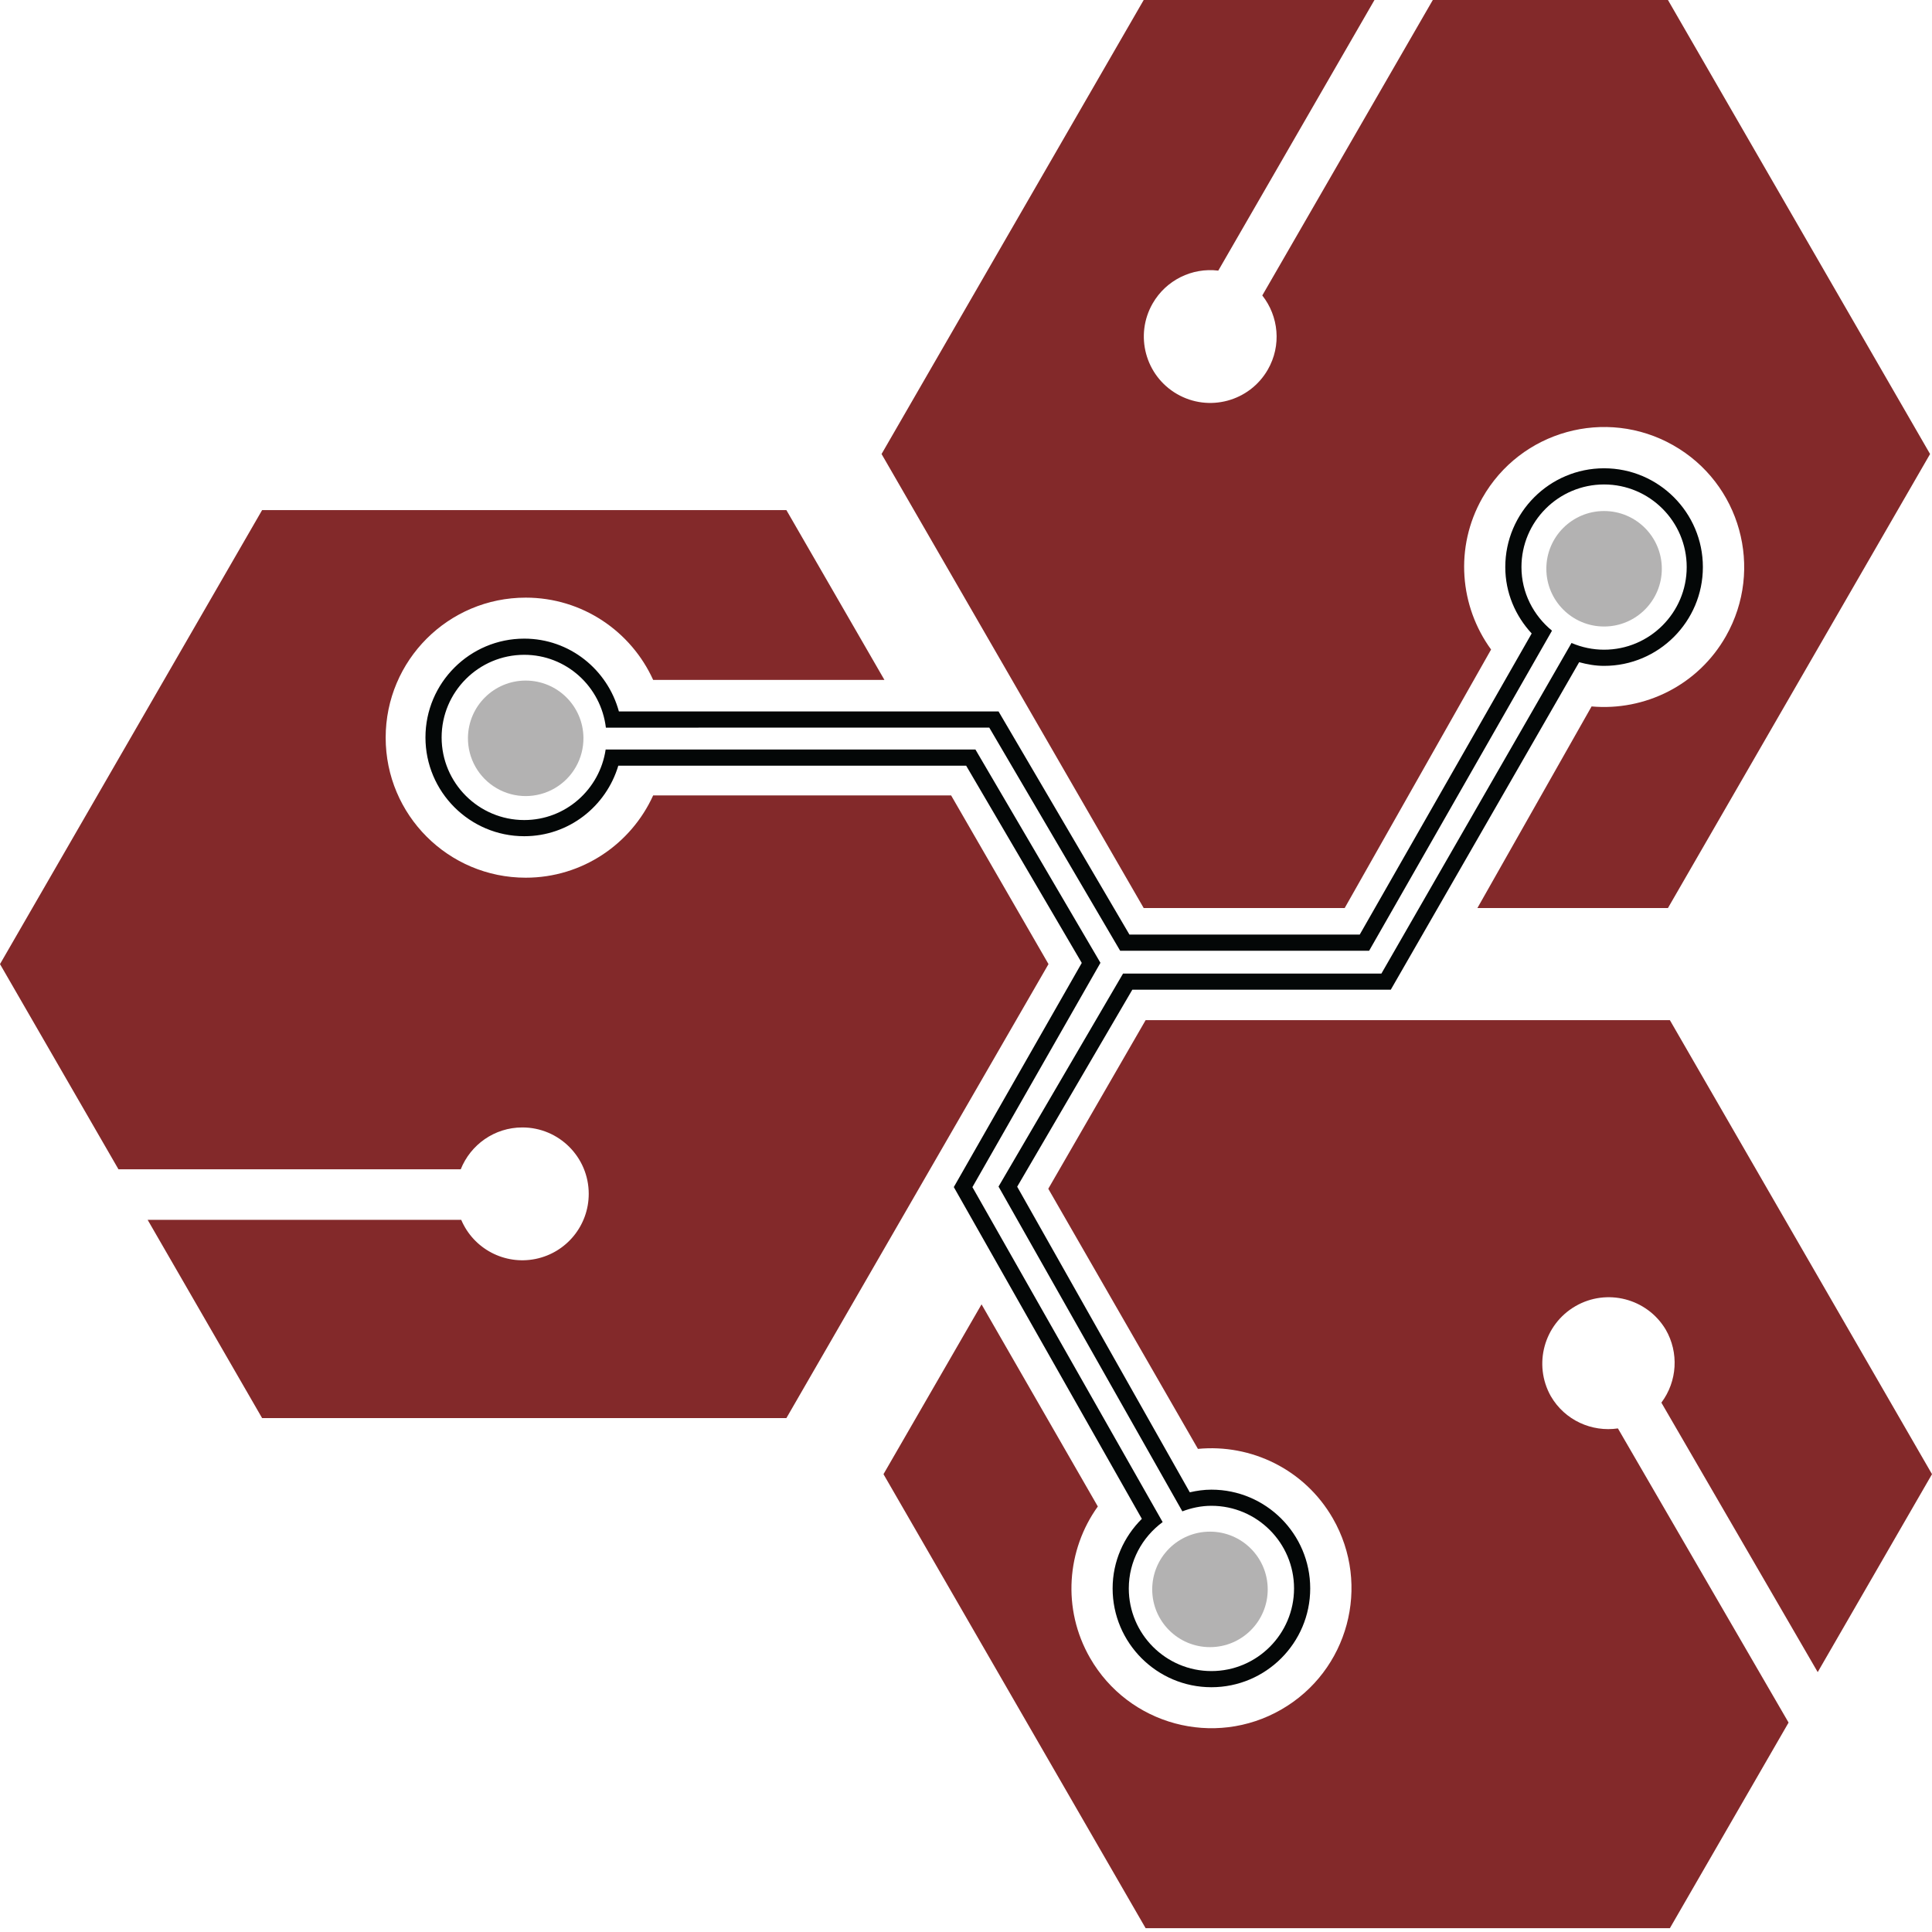
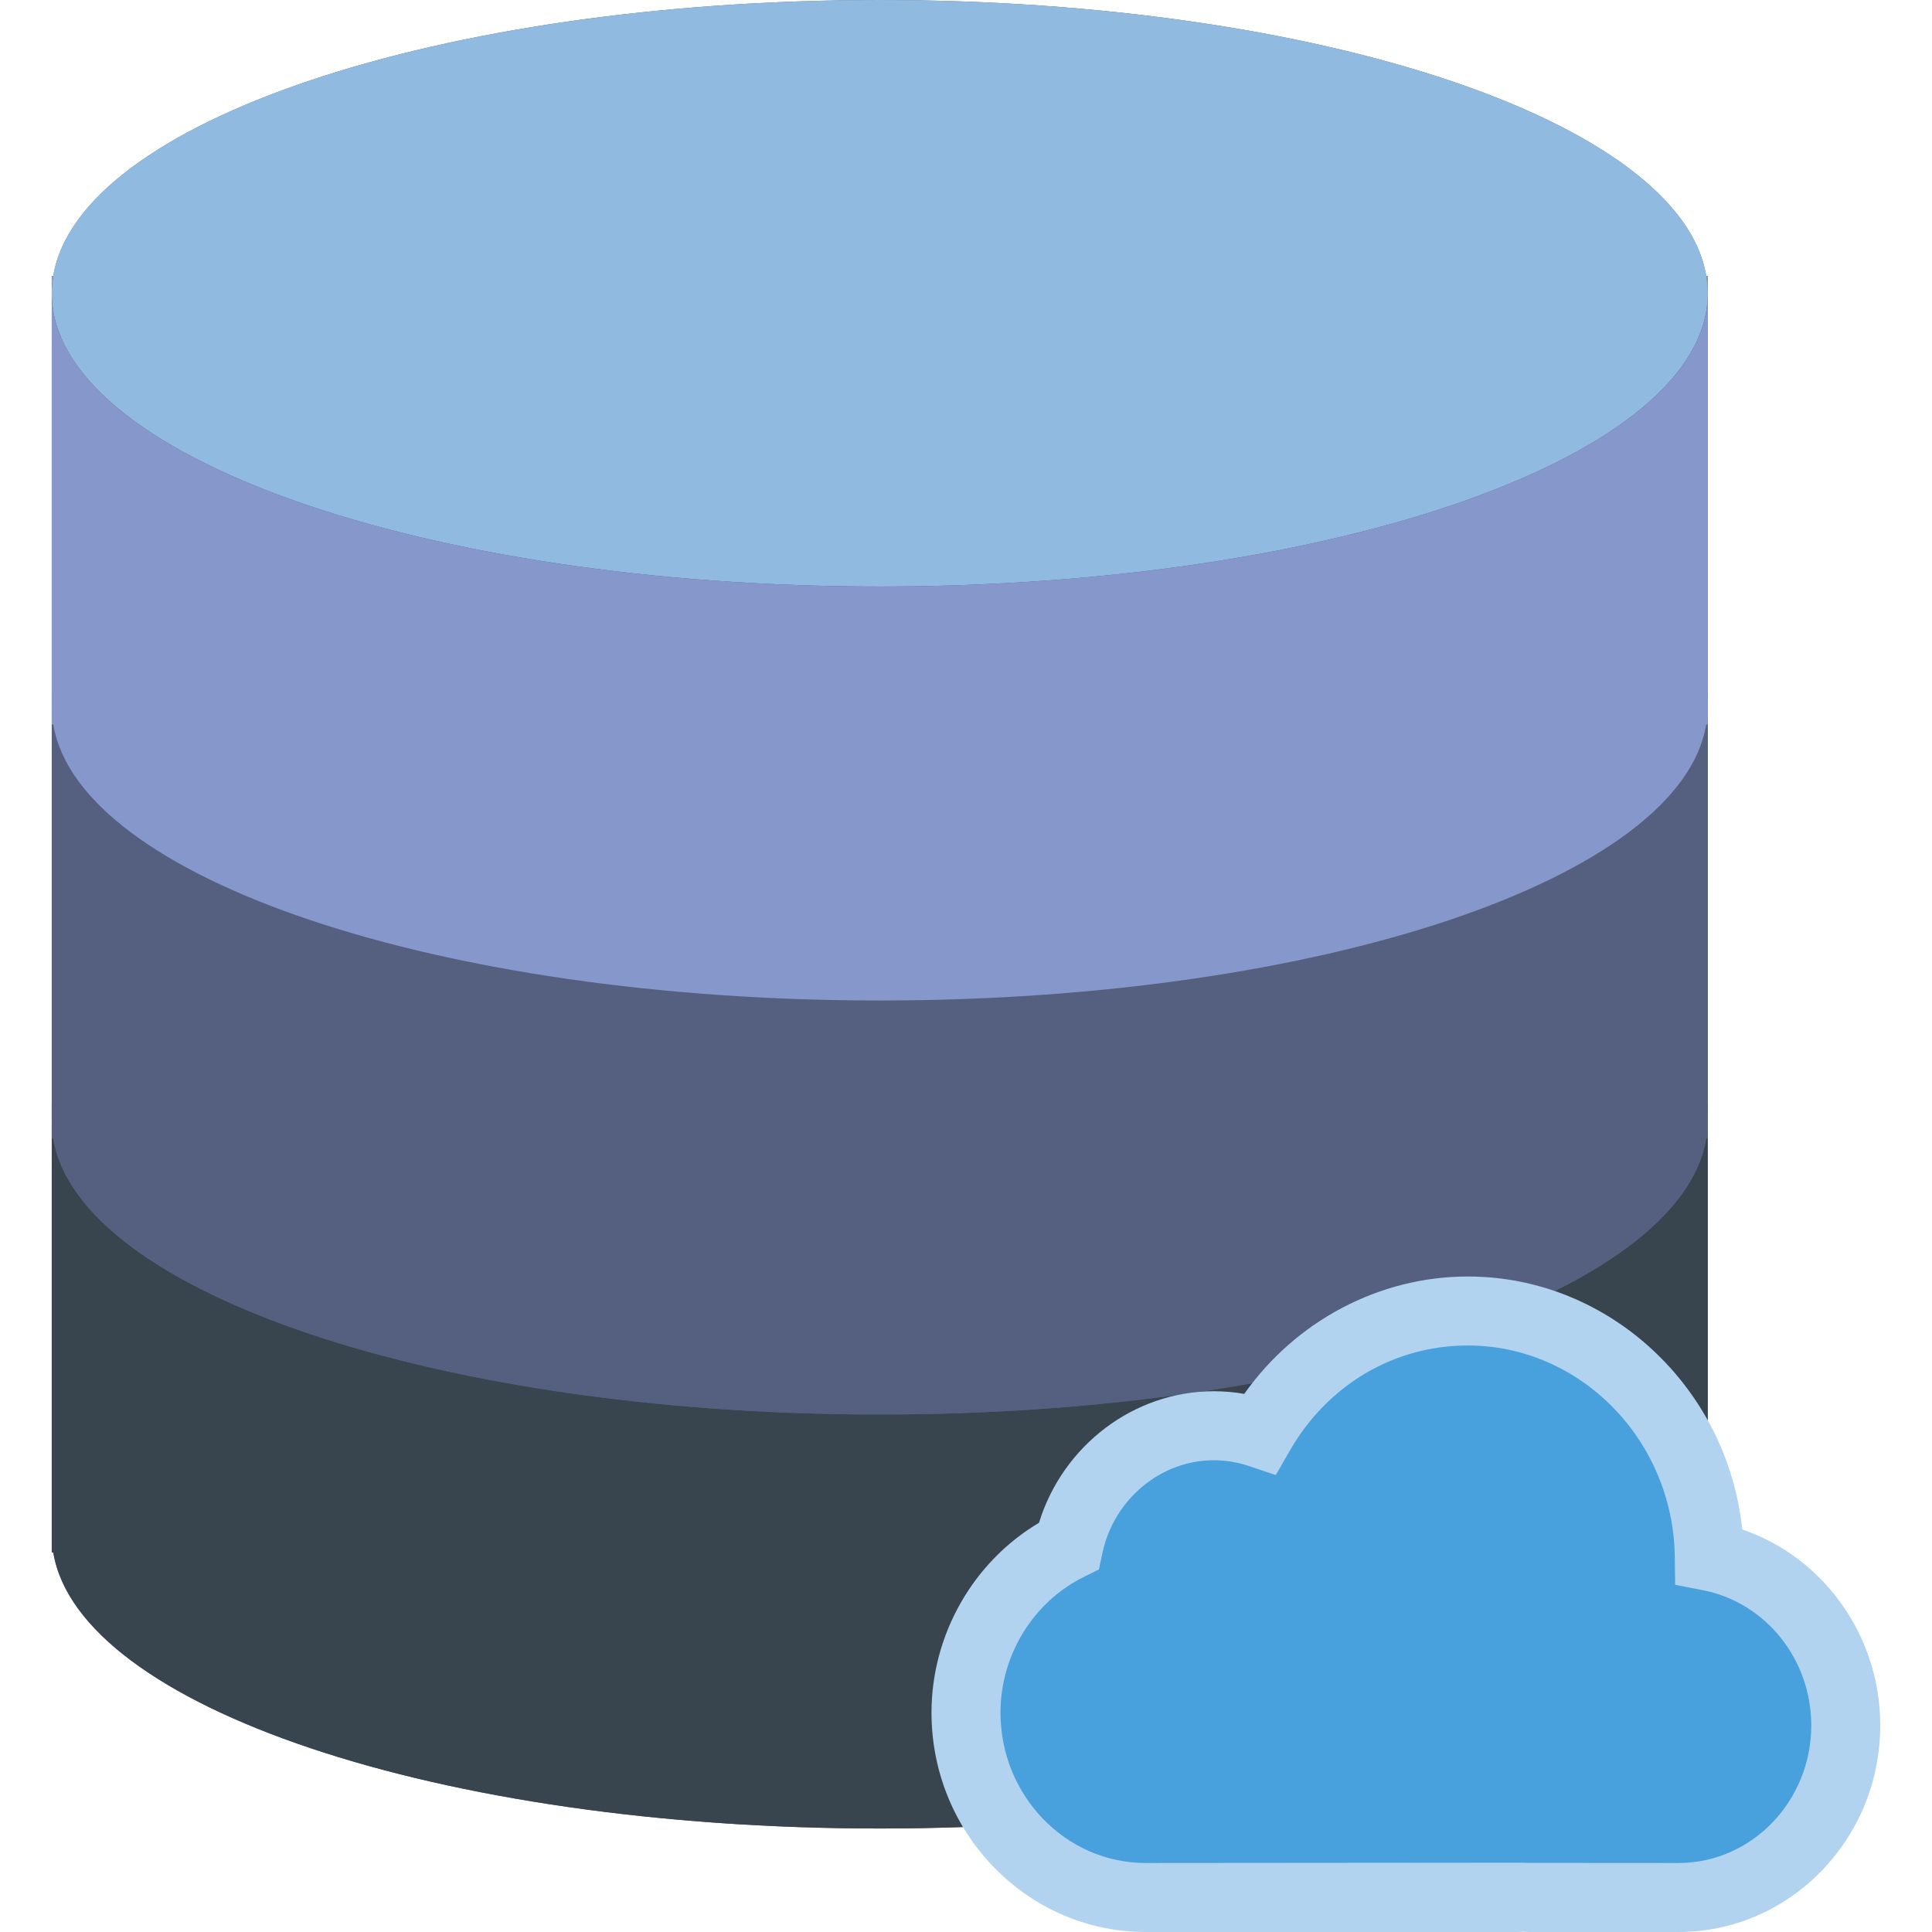
- <svg xmlns="http://www.w3.org/2000/svg" width="2500" height="2500" viewBox="0 0 256 256" preserveAspectRatio="xMidYMid">
-   <path d="M126.028 105.396h-39.48c-2.917 6.426-9.374 10.903-16.89 10.903-10.248 0-18.555-8.307-18.555-18.554 0-10.248 8.307-18.555 18.555-18.555 7.516 0 13.973 4.477 16.89 10.903h30.645l-12.994-22.505H34.733L0 127.748l15.699 27.191H61.05c1.295-3.246 4.453-5.547 8.161-5.547a8.798 8.798 0 0 1 8.799 8.799 8.798 8.798 0 0 1-16.896 3.443h-41.55l15.169 26.273h69.466l34.733-60.159-12.904-22.352M255.745 60.159L221.012 0h-31.158L167.26 39.149c2.164 2.744 2.578 6.63.724 9.842a8.798 8.798 0 0 1-12.019 3.222 8.8 8.8 0 0 1-3.223-12.019 8.801 8.801 0 0 1 8.687-4.336L182.124 0h-30.578l-34.734 60.159 34.734 60.16h26.632l19.399-34.254c-4.155-5.705-4.869-13.53-1.165-20.07 5.05-8.917 16.373-12.052 25.289-7.002 8.917 5.05 12.052 16.372 7.002 25.289-3.704 6.54-10.782 9.953-17.81 9.324l-15.129 26.713h25.248l34.733-60.16M240.857 221.564L256 195.336l-34.733-60.16h-69.466l-12.898 22.34 19.829 34.469c7.025-.677 14.126 2.688 17.874 9.203 5.11 8.882 2.052 20.226-6.83 25.336-8.883 5.11-20.226 2.052-25.336-6.831-3.748-6.515-3.088-14.345 1.028-20.077l-15.409-26.783-12.992 22.503 34.734 60.159h69.466l15.729-27.244-22.614-38.979c-3.458.509-7.033-1.068-8.894-4.276a8.8 8.8 0 0 1 15.222-8.831 8.8 8.8 0 0 1-.569 9.692l20.716 35.707" fill="#83292A" />
-   <path d="M220.2 75.364a7.65 7.65 0 0 1-7.651 7.651 7.651 7.651 0 1 1 7.651-7.651M77.309 97.745a7.652 7.652 0 1 1-15.303-.001 7.652 7.652 0 0 1 15.303.001M167.979 210.604a7.651 7.651 0 0 1-7.652 7.651 7.652 7.652 0 1 1 7.652-7.651" fill="#B3B2B2" />
-   <path d="M212.549 62.05c-7.218 0-13.091 5.873-13.091 13.091 0 3.409 1.347 6.476 3.498 8.798l-22.783 39.897h-30.517l-17.343-29.565H82.007c-1.512-5.544-6.523-9.649-12.541-9.649-7.218 0-13.091 5.873-13.091 13.091 0 7.218 5.873 13.09 13.091 13.09 5.91 0 10.852-3.956 12.463-9.348h46.09l15.321 26.138-16.956 29.701 24.917 43.959c-2.377 2.366-3.873 5.611-3.873 9.222 0 7.218 5.873 13.091 13.091 13.091 7.218 0 13.091-5.873 13.091-13.091 0-7.218-5.873-13.088-13.091-13.088-.989 0-1.94.139-2.865.351l-22.871-40.494 15.255-26.102h34.247l24.961-43.397c1.06.287 2.153.486 3.303.486 7.218 0 13.091-5.872 13.091-13.09s-5.873-13.091-13.091-13.091zm0 24.038a10.89 10.89 0 0 1-4.315-.892l-25.19 43.806H148.81l-16.499 28.224 24.356 43.036c1.203-.455 2.492-.735 3.852-.735 6.037 0 10.948 4.911 10.948 10.948 0 6.038-4.911 10.951-10.948 10.951-6.038 0-10.948-4.913-10.948-10.951 0-3.612 1.779-6.796 4.486-8.791L128.85 157.3l16.965-29.722-16.567-28.266-48.996.004c-.783 5.273-5.297 9.344-10.786 9.344-6.037 0-10.948-4.911-10.948-10.947 0-6.037 4.911-10.948 10.948-10.948 5.594 0 10.167 4.23 10.817 9.652l50.802-.003 17.342 29.565h32.99l24.23-42.411c-2.449-2.009-4.046-5.019-4.046-8.427 0-6.037 4.91-10.948 10.948-10.948 6.037 0 10.948 4.911 10.948 10.948 0 6.036-4.911 10.947-10.948 10.947z" fill="#040707" />
+ <svg xmlns="http://www.w3.org/2000/svg" version="1.1" id="Capa_1" x="0px" y="0px" viewBox="0 0 56 56" style="enable-background:new 0 0 56 56;" xml:space="preserve">
+   <g>
+     <g>
+       <path style="fill:#545E73;" d="M49.455,8L49.455,8C48.724,3.538,38.281,0,25.5,0S2.276,3.538,1.545,8l0,0H1.5v0.5V20v0.5V21v11    v0.5V33v12h0.045c0.731,4.461,11.175,8,23.955,8s23.224-3.539,23.955-8H49.5V33v-0.5V32V21v-0.5V20V8.5V8H49.455z" />
+       <g>
+         <path style="fill:#38454F;" d="M25.5,41c-13.255,0-24-3.806-24-8.5V45h0.045c0.731,4.461,11.175,8,23.955,8     s23.224-3.539,23.955-8H49.5V32.5C49.5,37.194,38.755,41,25.5,41z" />
+         <path style="fill:#38454F;" d="M1.5,32v0.5c0-0.168,0.018-0.334,0.045-0.5H1.5z" />
+         <path style="fill:#38454F;" d="M49.455,32c0.027,0.166,0.045,0.332,0.045,0.5V32H49.455z" />
+       </g>
+       <g>
+         <path style="fill:#556080;" d="M25.5,29c-13.255,0-24-3.806-24-8.5V33h0.045c0.731,4.461,11.175,8,23.955,8     s23.224-3.539,23.955-8H49.5V20.5C49.5,25.194,38.755,29,25.5,29z" />
+         <path style="fill:#556080;" d="M1.5,20v0.5c0-0.168,0.018-0.334,0.045-0.5H1.5z" />
+         <path style="fill:#556080;" d="M49.455,20c0.027,0.166,0.045,0.332,0.045,0.5V20H49.455z" />
+       </g>
+       <ellipse style="fill:#91BAE1;" cx="25.5" cy="8.5" rx="24" ry="8.5" />
+       <g>
+         <path style="fill:#8697CB;" d="M25.5,17c-13.255,0-24-3.806-24-8.5V21h0.045c0.731,4.461,11.175,8,23.955,8     s23.224-3.539,23.955-8H49.5V8.5C49.5,13.194,38.755,17,25.5,17z" />
+         <path style="fill:#8697CB;" d="M1.5,8v0.5c0-0.168,0.018-0.334,0.045-0.5H1.5z" />
+         <path style="fill:#8697CB;" d="M49.455,8C49.482,8.166,49.5,8.332,49.5,8.5V8H49.455z" />
+       </g>
+     </g>
+     <g>
+       <g>
+         <path style="fill:#48A0DC;" d="M49.545,45.111C49.494,41.175,46.382,38,42.546,38c-2.568,0-4.806,1.426-6.025,3.546     c-0.421-0.141-0.87-0.22-1.337-0.22c-2.063,0-3.785,1.492-4.208,3.484C29.221,45.675,28,47.516,28,49.641     C28,52.589,30.343,55,33.208,55h10.775c0.061,0,0.119-0.007,0.18-0.009c0.06,0.002,0.119,0.009,0.18,0.009h4.31     c2.667,0,4.849-2.245,4.849-4.989C53.5,47.581,51.788,45.546,49.545,45.111z" />
+         <path style="fill:#B1D3EF;" d="M48.651,56h-4.31c-0.063,0-0.126-0.004-0.188-0.008C44.106,55.996,44.045,56,43.982,56H33.208     C29.785,56,27,53.147,27,49.642c0-2.262,1.209-4.372,3.116-5.503c0.686-2.235,2.746-3.813,5.066-3.813     c0.296,0,0.592,0.025,0.884,0.076C37.562,38.286,39.98,37,42.546,37c4.102,0,7.524,3.225,7.954,7.332     c2.358,0.806,4,3.079,4,5.679C54.5,53.313,51.876,56,48.651,56z M44.114,53.991l0.186,0.006L48.651,54     c2.122,0,3.849-1.79,3.849-3.989c0-1.917-1.323-3.564-3.146-3.919l-0.799-0.155l-0.011-0.813C48.501,41.747,45.811,39,42.546,39     c-2.135,0-4.063,1.139-5.158,3.045l-0.409,0.711l-0.777-0.261c-0.332-0.112-0.675-0.169-1.019-0.169     c-1.54,0-2.898,1.133-3.229,2.692l-0.102,0.475l-0.435,0.214C29.948,46.432,29,47.976,29,49.642C29,52.045,30.888,54,33.208,54     L44.114,53.991z" />
+       </g>
+     </g>
+   </g>
+   <g>
+ </g>
+   <g>
+ </g>
+   <g>
+ </g>
+   <g>
+ </g>
+   <g>
+ </g>
+   <g>
+ </g>
+   <g>
+ </g>
+   <g>
+ </g>
+   <g>
+ </g>
+   <g>
+ </g>
+   <g>
+ </g>
+   <g>
+ </g>
+   <g>
+ </g>
+   <g>
+ </g>
+   <g>
+ </g>
</svg>
